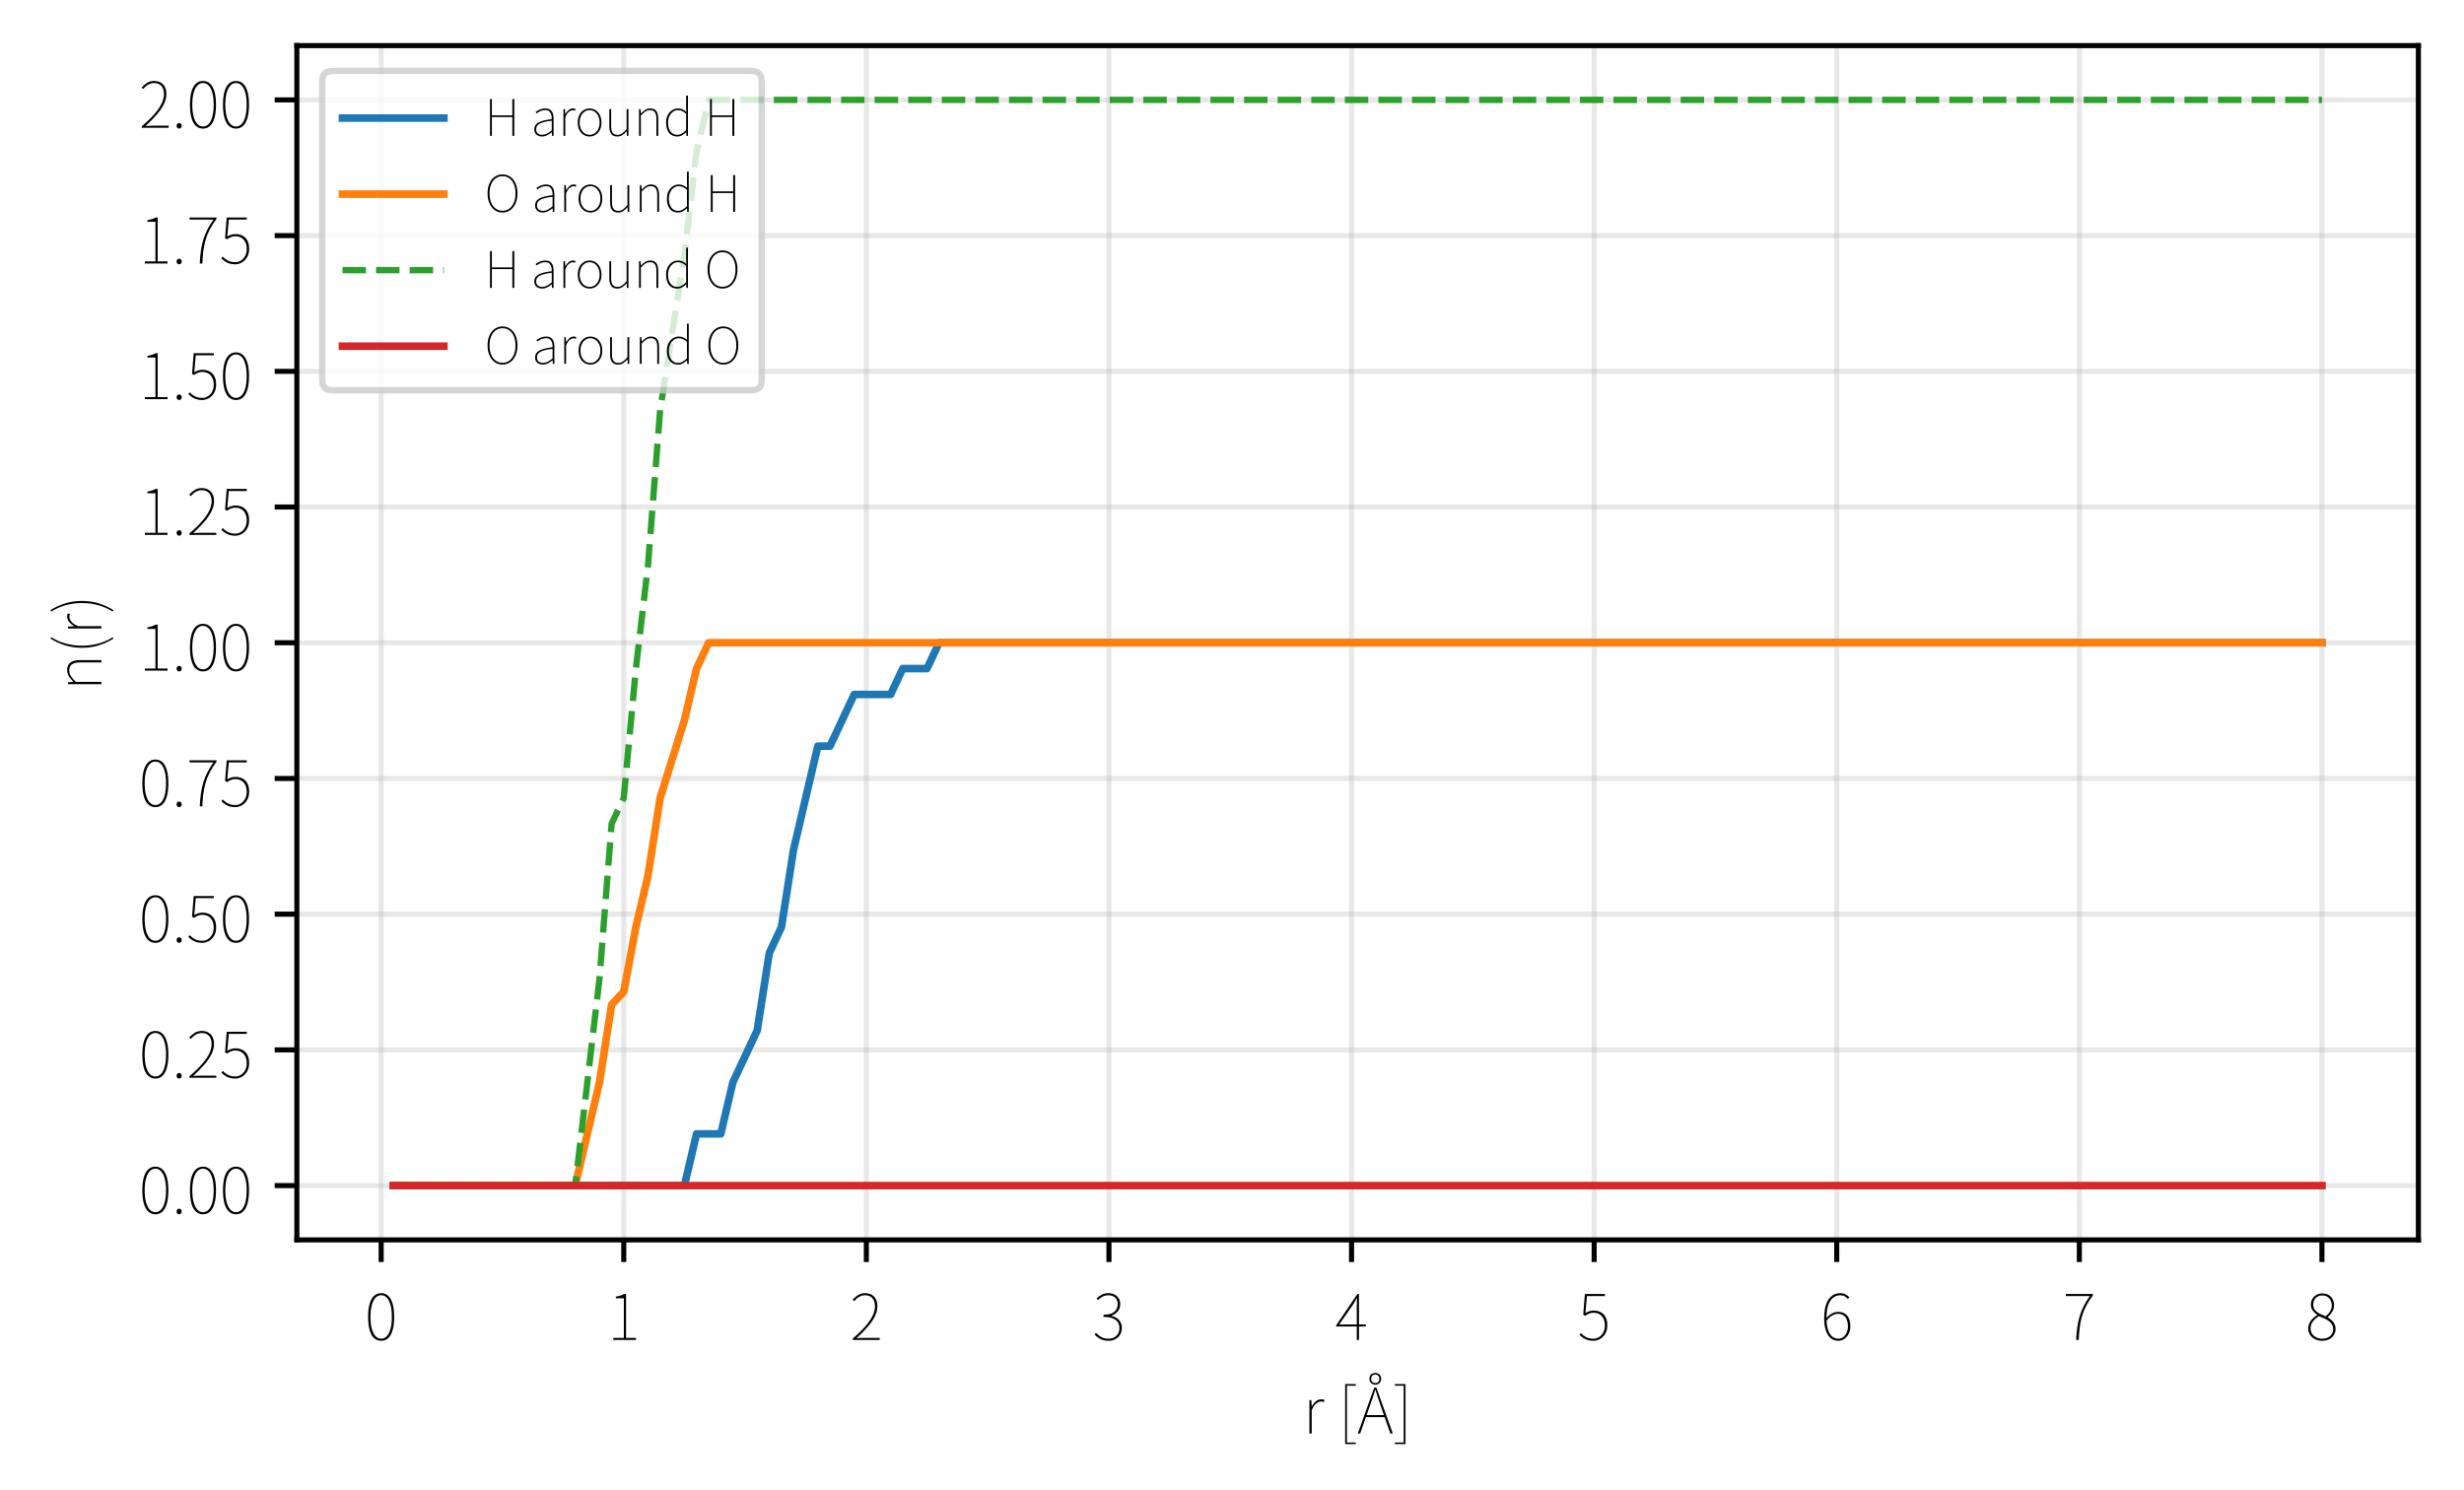
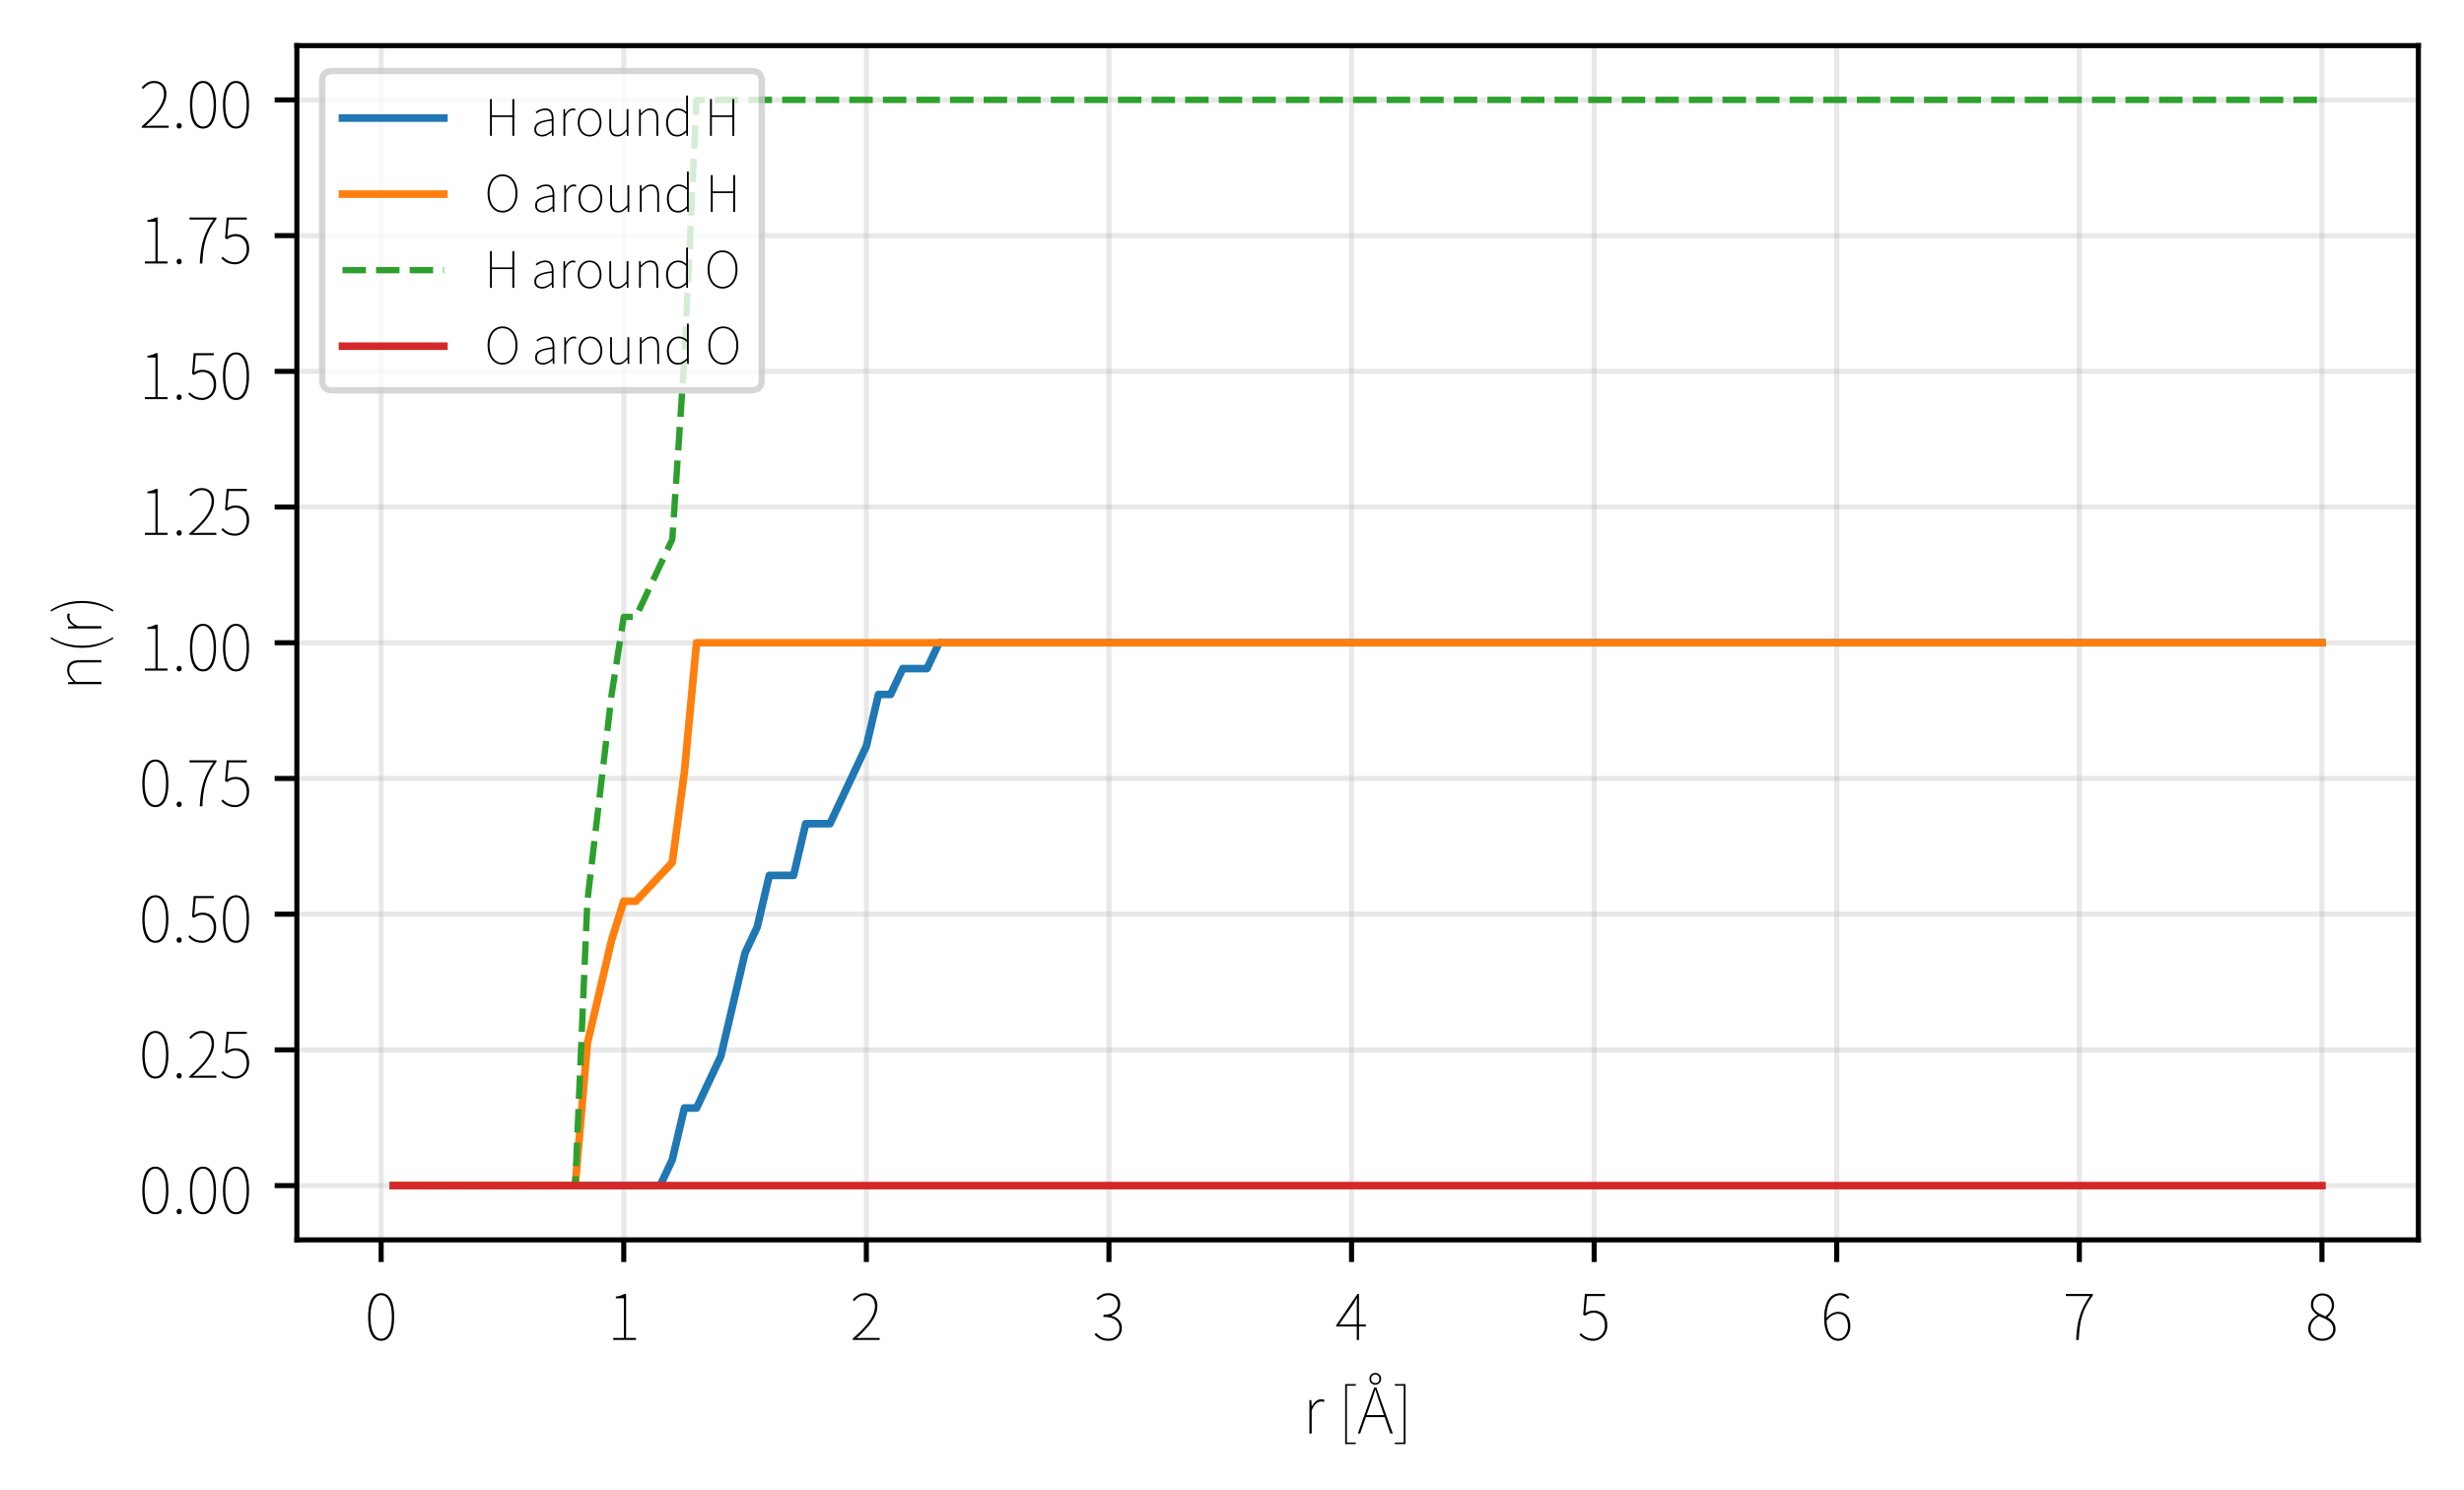
<svg xmlns="http://www.w3.org/2000/svg" xmlns:xlink="http://www.w3.org/1999/xlink" width="388.847pt" height="235.126pt" viewBox="0 0 388.847 235.126" version="1.1">
  <defs>
    <style type="text/css">*{stroke-linejoin: round; stroke-linecap: butt}</style>
  </defs>
  <g id="figure_1">
    <g id="patch_1">
      <path d="M 0 235.126  L 388.847 235.126  L 388.847 -0  L 0 -0  z " style="fill: #ffffff" />
    </g>
    <g id="axes_1">
      <g id="patch_2">
        <path d="M 46.847 195.696  L 381.647 195.696  L 381.647 7.2  L 46.847 7.2  z " style="fill: #ffffff" />
      </g>
      <g id="matplotlib.axis_1">
        <g id="xtick_1">
          <g id="line2d_1">
-             <path d="M 60.151 195.696  L 60.151 7.2  " clip-path="url(#p0f65575395)" style="fill: none; stroke: #b0b0b0; stroke-opacity: 0.3; stroke-width: 0.8; stroke-linecap: square" />
+             <path d="M 60.151 195.696  L 60.151 7.2  " clip-path="url(#p7d60de3637)" style="fill: none; stroke: #b0b0b0; stroke-opacity: 0.3; stroke-width: 0.8; stroke-linecap: square" />
          </g>
          <g id="line2d_2">
            <defs>
-               <path id="mb5d6d69d07" d="M 0 0  L 0 3.5  " style="stroke: #000000; stroke-width: 0.8" />
-             </defs>
-             <g>
-               <use xlink:href="#mb5d6d69d07" x="60.151" y="195.696" style="stroke: #000000; stroke-width: 0.8" />
+               <path id="m539292728e" d="M 0 0  L 0 3.5  " style="stroke: #000000; stroke-width: 0.8" />
+             </defs>
+             <g>
+               <use xlink:href="#m539292728e" x="60.151" y="195.696" style="stroke: #000000; stroke-width: 0.8" />
            </g>
          </g>
          <g id="text_1">
            <g transform="translate(57.54613 211.496) scale(0.1 -0.1)">
              <defs>
                <path id="NotoSansCJKjp-Thin-11" d="M 1670 -83  Q 1261 -83 963 179  Q 666 442 509 979  Q 352 1517 352 2336  Q 352 3149 509 3677  Q 666 4205 963 4467  Q 1261 4730 1670 4730  Q 2080 4730 2371 4467  Q 2662 4205 2822 3677  Q 2982 3149 2982 2336  Q 2982 1517 2822 979  Q 2662 442 2371 179  Q 2080 -83 1670 -83  z M 1670 128  Q 1997 128 2240 384  Q 2483 640 2614 1133  Q 2746 1626 2746 2336  Q 2746 3040 2614 3529  Q 2483 4019 2240 4272  Q 1997 4525 1670 4525  Q 1344 4525 1101 4272  Q 858 4019 723 3529  Q 589 3040 589 2336  Q 589 1626 723 1133  Q 858 640 1101 384  Q 1344 128 1670 128  z " transform="scale(0.015625)" />
              </defs>
              <use xlink:href="#NotoSansCJKjp-Thin-11" />
            </g>
          </g>
        </g>
        <g id="xtick_2">
          <g id="line2d_3">
-             <path d="M 98.436 195.696  L 98.436 7.2  " clip-path="url(#p0f65575395)" style="fill: none; stroke: #b0b0b0; stroke-opacity: 0.3; stroke-width: 0.8; stroke-linecap: square" />
+             <path d="M 98.436 195.696  L 98.436 7.2  " clip-path="url(#p7d60de3637)" style="fill: none; stroke: #b0b0b0; stroke-opacity: 0.3; stroke-width: 0.8; stroke-linecap: square" />
          </g>
          <g id="line2d_4">
            <g>
-               <use xlink:href="#mb5d6d69d07" x="98.436" y="195.696" style="stroke: #000000; stroke-width: 0.8" />
+               <use xlink:href="#m539292728e" x="98.436" y="195.696" style="stroke: #000000; stroke-width: 0.8" />
            </g>
          </g>
          <g id="text_2">
            <g transform="translate(95.83087 211.496) scale(0.1 -0.1)">
              <defs>
                <path id="NotoSansCJKjp-Thin-12" d="M 608 0  L 608 211  L 1677 211  L 1677 4211  L 864 4211  L 864 4378  Q 1133 4422 1344 4492  Q 1555 4563 1702 4646  L 1901 4646  L 1901 211  L 2899 211  L 2899 0  L 608 0  z " transform="scale(0.015625)" />
              </defs>
              <use xlink:href="#NotoSansCJKjp-Thin-12" />
            </g>
          </g>
        </g>
        <g id="xtick_3">
          <g id="line2d_5">
-             <path d="M 136.72 195.696  L 136.72 7.2  " clip-path="url(#p0f65575395)" style="fill: none; stroke: #b0b0b0; stroke-opacity: 0.3; stroke-width: 0.8; stroke-linecap: square" />
+             <path d="M 136.72 195.696  L 136.72 7.2  " clip-path="url(#p7d60de3637)" style="fill: none; stroke: #b0b0b0; stroke-opacity: 0.3; stroke-width: 0.8; stroke-linecap: square" />
          </g>
          <g id="line2d_6">
            <g>
-               <use xlink:href="#mb5d6d69d07" x="136.72" y="195.696" style="stroke: #000000; stroke-width: 0.8" />
+               <use xlink:href="#m539292728e" x="136.72" y="195.696" style="stroke: #000000; stroke-width: 0.8" />
            </g>
          </g>
          <g id="text_3">
            <g transform="translate(134.1156 211.496) scale(0.1 -0.1)">
              <defs>
                <path id="NotoSansCJKjp-Thin-13" d="M 294 0  L 294 147  Q 1120 858 1613 1434  Q 2106 2010 2323 2499  Q 2541 2989 2541 3424  Q 2541 3725 2435 3974  Q 2330 4224 2106 4371  Q 1882 4518 1523 4518  Q 1210 4518 931 4352  Q 653 4186 442 3923  L 282 4070  Q 525 4346 829 4538  Q 1133 4730 1542 4730  Q 1939 4730 2214 4566  Q 2490 4403 2637 4112  Q 2784 3821 2784 3424  Q 2784 2918 2537 2406  Q 2291 1894 1820 1347  Q 1350 800 678 179  Q 870 192 1062 201  Q 1254 211 1440 211  L 3014 211  L 3014 0  L 294 0  z " transform="scale(0.015625)" />
              </defs>
              <use xlink:href="#NotoSansCJKjp-Thin-13" />
            </g>
          </g>
        </g>
        <g id="xtick_4">
          <g id="line2d_7">
-             <path d="M 175.005 195.696  L 175.005 7.2  " clip-path="url(#p0f65575395)" style="fill: none; stroke: #b0b0b0; stroke-opacity: 0.3; stroke-width: 0.8; stroke-linecap: square" />
+             <path d="M 175.005 195.696  L 175.005 7.2  " clip-path="url(#p7d60de3637)" style="fill: none; stroke: #b0b0b0; stroke-opacity: 0.3; stroke-width: 0.8; stroke-linecap: square" />
          </g>
          <g id="line2d_8">
            <g>
-               <use xlink:href="#mb5d6d69d07" x="175.005" y="195.696" style="stroke: #000000; stroke-width: 0.8" />
+               <use xlink:href="#m539292728e" x="175.005" y="195.696" style="stroke: #000000; stroke-width: 0.8" />
            </g>
          </g>
          <g id="text_4">
            <g transform="translate(172.4003 211.496) scale(0.1 -0.1)">
              <defs>
                <path id="NotoSansCJKjp-Thin-14" d="M 1619 -83  Q 1261 -83 998 13  Q 736 109 544 256  Q 352 403 211 550  L 358 717  Q 563 499 857 313  Q 1152 128 1632 128  Q 1952 128 2198 262  Q 2445 397 2585 640  Q 2726 883 2726 1210  Q 2726 1542 2560 1795  Q 2394 2048 2038 2189  Q 1683 2330 1114 2330  L 1114 2554  Q 1651 2554 1964 2698  Q 2278 2842 2416 3088  Q 2554 3334 2554 3629  Q 2554 4026 2298 4272  Q 2042 4518 1606 4518  Q 1293 4518 1017 4374  Q 742 4230 557 4026  L 410 4192  Q 634 4410 925 4570  Q 1216 4730 1606 4730  Q 1939 4730 2211 4598  Q 2483 4467 2643 4224  Q 2803 3981 2803 3642  Q 2803 3168 2550 2877  Q 2298 2586 1926 2464  L 1926 2438  Q 2208 2381 2445 2221  Q 2682 2061 2826 1808  Q 2970 1555 2970 1222  Q 2970 826 2790 531  Q 2611 237 2307 77  Q 2003 -83 1619 -83  z " transform="scale(0.015625)" />
              </defs>
              <use xlink:href="#NotoSansCJKjp-Thin-14" />
            </g>
          </g>
        </g>
        <g id="xtick_5">
          <g id="line2d_9">
-             <path d="M 213.29 195.696  L 213.29 7.2  " clip-path="url(#p0f65575395)" style="fill: none; stroke: #b0b0b0; stroke-opacity: 0.3; stroke-width: 0.8; stroke-linecap: square" />
+             <path d="M 213.29 195.696  L 213.29 7.2  " clip-path="url(#p7d60de3637)" style="fill: none; stroke: #b0b0b0; stroke-opacity: 0.3; stroke-width: 0.8; stroke-linecap: square" />
          </g>
          <g id="line2d_10">
            <g>
-               <use xlink:href="#mb5d6d69d07" x="213.29" y="195.696" style="stroke: #000000; stroke-width: 0.8" />
+               <use xlink:href="#m539292728e" x="213.29" y="195.696" style="stroke: #000000; stroke-width: 0.8" />
            </g>
          </g>
          <g id="text_5">
            <g transform="translate(210.6851 211.496) scale(0.1 -0.1)">
              <defs>
                <path id="NotoSansCJKjp-Thin-15" d="M 2195 0  L 2195 3482  Q 2195 3629 2204 3843  Q 2214 4058 2227 4205  L 2195 4205  Q 2112 4058 2019 3901  Q 1926 3744 1830 3590  L 422 1568  L 3110 1568  L 3110 1363  L 115 1363  L 115 1485  L 2259 4646  L 2419 4646  L 2419 0  L 2195 0  z " transform="scale(0.015625)" />
              </defs>
              <use xlink:href="#NotoSansCJKjp-Thin-15" />
            </g>
          </g>
        </g>
        <g id="xtick_6">
          <g id="line2d_11">
-             <path d="M 251.574 195.696  L 251.574 7.2  " clip-path="url(#p0f65575395)" style="fill: none; stroke: #b0b0b0; stroke-opacity: 0.3; stroke-width: 0.8; stroke-linecap: square" />
+             <path d="M 251.574 195.696  L 251.574 7.2  " clip-path="url(#p7d60de3637)" style="fill: none; stroke: #b0b0b0; stroke-opacity: 0.3; stroke-width: 0.8; stroke-linecap: square" />
          </g>
          <g id="line2d_12">
            <g>
-               <use xlink:href="#mb5d6d69d07" x="251.574" y="195.696" style="stroke: #000000; stroke-width: 0.8" />
+               <use xlink:href="#m539292728e" x="251.574" y="195.696" style="stroke: #000000; stroke-width: 0.8" />
            </g>
          </g>
          <g id="text_6">
            <g transform="translate(248.9698 211.496) scale(0.1 -0.1)">
              <defs>
                <path id="NotoSansCJKjp-Thin-16" d="M 1581 -83  Q 1222 -83 963 9  Q 704 102 515 240  Q 326 378 186 518  L 333 691  Q 467 550 636 422  Q 806 294 1040 211  Q 1274 128 1594 128  Q 1901 128 2166 294  Q 2432 461 2592 765  Q 2752 1069 2752 1466  Q 2752 2061 2441 2406  Q 2131 2752 1606 2752  Q 1350 2752 1152 2665  Q 954 2579 755 2445  L 563 2560  L 730 4646  L 2758 4646  L 2758 4435  L 941 4435  L 787 2726  Q 966 2835 1168 2902  Q 1370 2970 1626 2970  Q 2010 2970 2320 2813  Q 2630 2656 2812 2326  Q 2995 1997 2995 1478  Q 2995 979 2787 630  Q 2579 282 2256 99  Q 1933 -83 1581 -83  z " transform="scale(0.015625)" />
              </defs>
              <use xlink:href="#NotoSansCJKjp-Thin-16" />
            </g>
          </g>
        </g>
        <g id="xtick_7">
          <g id="line2d_13">
-             <path d="M 289.859 195.696  L 289.859 7.2  " clip-path="url(#p0f65575395)" style="fill: none; stroke: #b0b0b0; stroke-opacity: 0.3; stroke-width: 0.8; stroke-linecap: square" />
+             <path d="M 289.859 195.696  L 289.859 7.2  " clip-path="url(#p7d60de3637)" style="fill: none; stroke: #b0b0b0; stroke-opacity: 0.3; stroke-width: 0.8; stroke-linecap: square" />
          </g>
          <g id="line2d_14">
            <g>
-               <use xlink:href="#mb5d6d69d07" x="289.859" y="195.696" style="stroke: #000000; stroke-width: 0.8" />
+               <use xlink:href="#m539292728e" x="289.859" y="195.696" style="stroke: #000000; stroke-width: 0.8" />
            </g>
          </g>
          <g id="text_7">
            <g transform="translate(287.2545 211.496) scale(0.1 -0.1)">
              <defs>
                <path id="NotoSansCJKjp-Thin-17" d="M 1837 -83  Q 1498 -83 1232 67  Q 966 218 780 509  Q 595 800 496 1216  Q 397 1632 397 2170  Q 397 2886 528 3379  Q 659 3872 889 4169  Q 1120 4467 1414 4598  Q 1709 4730 2029 4730  Q 2330 4730 2550 4614  Q 2771 4499 2944 4307  L 2790 4147  Q 2643 4333 2444 4425  Q 2246 4518 2022 4518  Q 1651 4518 1334 4297  Q 1018 4077 826 3561  Q 634 3046 634 2170  Q 634 1581 762 1120  Q 890 659 1158 393  Q 1427 128 1850 128  Q 2125 128 2336 297  Q 2547 467 2672 752  Q 2797 1037 2797 1382  Q 2797 1741 2694 2025  Q 2592 2310 2368 2476  Q 2144 2643 1779 2643  Q 1523 2643 1209 2470  Q 896 2298 602 1888  L 602 2176  Q 768 2381 957 2531  Q 1146 2682 1360 2762  Q 1574 2842 1792 2842  Q 2189 2842 2467 2675  Q 2746 2509 2893 2185  Q 3040 1862 3040 1382  Q 3040 960 2873 630  Q 2707 301 2435 109  Q 2163 -83 1837 -83  z " transform="scale(0.015625)" />
              </defs>
              <use xlink:href="#NotoSansCJKjp-Thin-17" />
            </g>
          </g>
        </g>
        <g id="xtick_8">
          <g id="line2d_15">
-             <path d="M 328.144 195.696  L 328.144 7.2  " clip-path="url(#p0f65575395)" style="fill: none; stroke: #b0b0b0; stroke-opacity: 0.3; stroke-width: 0.8; stroke-linecap: square" />
+             <path d="M 328.144 195.696  L 328.144 7.2  " clip-path="url(#p7d60de3637)" style="fill: none; stroke: #b0b0b0; stroke-opacity: 0.3; stroke-width: 0.8; stroke-linecap: square" />
          </g>
          <g id="line2d_16">
            <g>
-               <use xlink:href="#mb5d6d69d07" x="328.144" y="195.696" style="stroke: #000000; stroke-width: 0.8" />
+               <use xlink:href="#m539292728e" x="328.144" y="195.696" style="stroke: #000000; stroke-width: 0.8" />
            </g>
          </g>
          <g id="text_8">
            <g transform="translate(325.5393 211.496) scale(0.1 -0.1)">
              <defs>
                <path id="NotoSansCJKjp-Thin-18" d="M 1344 0  Q 1376 717 1462 1318  Q 1549 1920 1712 2445  Q 1875 2970 2124 3459  Q 2374 3949 2726 4435  L 307 4435  L 307 4646  L 3034 4646  L 3034 4512  Q 2624 3955 2355 3436  Q 2086 2918 1932 2384  Q 1779 1850 1705 1267  Q 1632 685 1606 0  L 1344 0  z " transform="scale(0.015625)" />
              </defs>
              <use xlink:href="#NotoSansCJKjp-Thin-18" />
            </g>
          </g>
        </g>
        <g id="xtick_9">
          <g id="line2d_17">
-             <path d="M 366.429 195.696  L 366.429 7.2  " clip-path="url(#p0f65575395)" style="fill: none; stroke: #b0b0b0; stroke-opacity: 0.3; stroke-width: 0.8; stroke-linecap: square" />
+             <path d="M 366.429 195.696  L 366.429 7.2  " clip-path="url(#p7d60de3637)" style="fill: none; stroke: #b0b0b0; stroke-opacity: 0.3; stroke-width: 0.8; stroke-linecap: square" />
          </g>
          <g id="line2d_18">
            <g>
-               <use xlink:href="#mb5d6d69d07" x="366.429" y="195.696" style="stroke: #000000; stroke-width: 0.8" />
+               <use xlink:href="#m539292728e" x="366.429" y="195.696" style="stroke: #000000; stroke-width: 0.8" />
            </g>
          </g>
          <g id="text_9">
            <g transform="translate(363.824 211.496) scale(0.1 -0.1)">
              <defs>
                <path id="NotoSansCJKjp-Thin-19" d="M 1696 -83  Q 1286 -83 966 80  Q 646 243 464 521  Q 282 800 282 1152  Q 282 1478 422 1744  Q 563 2010 774 2202  Q 986 2394 1197 2509  L 1197 2534  Q 954 2694 752 2953  Q 550 3213 550 3578  Q 550 3910 704 4163  Q 858 4416 1117 4560  Q 1376 4704 1696 4704  Q 2080 4704 2345 4544  Q 2611 4384 2752 4112  Q 2893 3840 2893 3494  Q 2893 3238 2784 3008  Q 2675 2778 2528 2602  Q 2381 2426 2253 2317  L 2253 2285  Q 2445 2170 2627 2010  Q 2810 1850 2925 1626  Q 3040 1402 3040 1082  Q 3040 762 2870 496  Q 2701 230 2400 73  Q 2099 -83 1696 -83  z M 2035 2387  Q 2336 2630 2499 2905  Q 2662 3181 2662 3494  Q 2662 3763 2550 3990  Q 2438 4218 2220 4358  Q 2003 4499 1696 4499  Q 1293 4499 1040 4236  Q 787 3974 787 3578  Q 787 3238 972 3017  Q 1158 2797 1446 2653  Q 1734 2509 2035 2387  z M 1696 128  Q 2035 128 2281 256  Q 2528 384 2662 601  Q 2797 819 2797 1082  Q 2797 1370 2675 1574  Q 2554 1779 2352 1923  Q 2150 2067 1894 2182  Q 1638 2298 1370 2400  Q 998 2189 758 1875  Q 518 1562 518 1152  Q 518 870 668 636  Q 819 403 1088 265  Q 1357 128 1696 128  z " transform="scale(0.015625)" />
              </defs>
              <use xlink:href="#NotoSansCJKjp-Thin-19" />
            </g>
          </g>
        </g>
        <g id="text_10">
          <g transform="translate(205.5906 226.2554) scale(0.1 -0.1)">
            <defs>
              <path id="NotoSansCJKjp-Thin-53" d="M 672 0  L 672 3373  L 864 3373  L 902 2739  L 915 2739  Q 1082 3046 1325 3251  Q 1568 3456 1869 3456  Q 1958 3456 2035 3443  Q 2112 3430 2195 3386  L 2138 3174  Q 2054 3206 1996 3219  Q 1939 3232 1837 3232  Q 1613 3232 1357 3030  Q 1101 2829 902 2330  L 902 0  L 672 0  z " transform="scale(0.015625)" />
              <path id="NotoSansCJKjp-Thin-1" transform="scale(0.015625)" />
              <path id="NotoSansCJKjp-Thin-3c" d="M 704 -1069  L 704 4992  L 1779 4992  L 1779 4826  L 883 4826  L 883 -909  L 1779 -909  L 1779 -1069  L 704 -1069  z " transform="scale(0.015625)" />
              <path id="NotoSansCJKjp-Thin-83" d="M 70 0  L 1728 4646  L 1939 4646  L 3603 0  L 3347 0  L 2381 2784  Q 2234 3206 2106 3587  Q 1978 3968 1850 4403  L 1824 4403  Q 1696 3968 1565 3587  Q 1434 3206 1286 2784  L 307 0  L 70 0  z M 787 1651  L 787 1856  L 2861 1856  L 2861 1651  L 787 1651  z M 1837 4928  Q 1581 4928 1411 5094  Q 1242 5261 1242 5523  Q 1242 5798 1411 5958  Q 1581 6118 1837 6118  Q 2080 6118 2253 5958  Q 2426 5798 2426 5523  Q 2426 5261 2253 5094  Q 2080 4928 1837 4928  z M 1837 5088  Q 2003 5088 2121 5197  Q 2240 5306 2240 5523  Q 2240 5728 2121 5843  Q 2003 5958 1837 5958  Q 1664 5958 1539 5843  Q 1414 5728 1414 5523  Q 1414 5306 1539 5197  Q 1664 5088 1837 5088  z " transform="scale(0.015625)" />
              <path id="NotoSansCJKjp-Thin-3e" d="M 134 -1069  L 134 -909  L 1030 -909  L 1030 4826  L 134 4826  L 134 4992  L 1210 4992  L 1210 -1069  L 134 -1069  z " transform="scale(0.015625)" />
            </defs>
            <use xlink:href="#NotoSansCJKjp-Thin-53" />
            <use xlink:href="#NotoSansCJKjp-Thin-1" transform="translate(33.90625 0)" />
            <use xlink:href="#NotoSansCJKjp-Thin-3c" transform="translate(55.90625 0)" />
            <use xlink:href="#NotoSansCJKjp-Thin-83" transform="translate(85.8125 0)" />
            <use xlink:href="#NotoSansCJKjp-Thin-3e" transform="translate(143.2188 0)" />
          </g>
        </g>
      </g>
      <g id="matplotlib.axis_2">
        <g id="ytick_1">
          <g id="line2d_19">
-             <path d="M 46.847 187.128  L 381.647 187.128  " clip-path="url(#p0f65575395)" style="fill: none; stroke: #b0b0b0; stroke-opacity: 0.3; stroke-width: 0.8; stroke-linecap: square" />
+             <path d="M 46.847 187.128  L 381.647 187.128  " clip-path="url(#p7d60de3637)" style="fill: none; stroke: #b0b0b0; stroke-opacity: 0.3; stroke-width: 0.8; stroke-linecap: square" />
          </g>
          <g id="line2d_20">
            <defs>
-               <path id="m0e92f012bf" d="M 0 0  L -3.5 0  " style="stroke: #000000; stroke-width: 0.8" />
-             </defs>
-             <g>
-               <use xlink:href="#m0e92f012bf" x="46.847" y="187.128" style="stroke: #000000; stroke-width: 0.8" />
+               <path id="m2abd64a94b" d="M 0 0  L -3.5 0  " style="stroke: #000000; stroke-width: 0.8" />
+             </defs>
+             <g>
+               <use xlink:href="#m2abd64a94b" x="46.847" y="187.128" style="stroke: #000000; stroke-width: 0.8" />
            </g>
          </g>
          <g id="text_11">
            <g transform="translate(21.90938 191.528) scale(0.1 -0.1)">
              <defs>
                <path id="NotoSansCJKjp-Thin-f" d="M 736 -83  Q 640 -83 560 -9  Q 480 64 480 192  Q 480 333 560 406  Q 640 480 736 480  Q 838 480 918 406  Q 998 333 998 192  Q 998 64 918 -9  Q 838 -83 736 -83  z " transform="scale(0.015625)" />
              </defs>
              <use xlink:href="#NotoSansCJKjp-Thin-11" />
              <use xlink:href="#NotoSansCJKjp-Thin-f" transform="translate(52.09375 0)" />
              <use xlink:href="#NotoSansCJKjp-Thin-11" transform="translate(75.1875 0)" />
              <use xlink:href="#NotoSansCJKjp-Thin-11" transform="translate(127.2812 0)" />
            </g>
          </g>
        </g>
        <g id="ytick_2">
          <g id="line2d_21">
-             <path d="M 46.847 165.708  L 381.647 165.708  " clip-path="url(#p0f65575395)" style="fill: none; stroke: #b0b0b0; stroke-opacity: 0.3; stroke-width: 0.8; stroke-linecap: square" />
+             <path d="M 46.847 165.708  L 381.647 165.708  " clip-path="url(#p7d60de3637)" style="fill: none; stroke: #b0b0b0; stroke-opacity: 0.3; stroke-width: 0.8; stroke-linecap: square" />
          </g>
          <g id="line2d_22">
            <g>
-               <use xlink:href="#m0e92f012bf" x="46.847" y="165.708" style="stroke: #000000; stroke-width: 0.8" />
+               <use xlink:href="#m2abd64a94b" x="46.847" y="165.708" style="stroke: #000000; stroke-width: 0.8" />
            </g>
          </g>
          <g id="text_12">
            <g transform="translate(21.90938 170.108) scale(0.1 -0.1)">
              <use xlink:href="#NotoSansCJKjp-Thin-11" />
              <use xlink:href="#NotoSansCJKjp-Thin-f" transform="translate(52.09375 0)" />
              <use xlink:href="#NotoSansCJKjp-Thin-13" transform="translate(75.1875 0)" />
              <use xlink:href="#NotoSansCJKjp-Thin-16" transform="translate(127.2812 0)" />
            </g>
          </g>
        </g>
        <g id="ytick_3">
          <g id="line2d_23">
-             <path d="M 46.847 144.288  L 381.647 144.288  " clip-path="url(#p0f65575395)" style="fill: none; stroke: #b0b0b0; stroke-opacity: 0.3; stroke-width: 0.8; stroke-linecap: square" />
+             <path d="M 46.847 144.288  L 381.647 144.288  " clip-path="url(#p7d60de3637)" style="fill: none; stroke: #b0b0b0; stroke-opacity: 0.3; stroke-width: 0.8; stroke-linecap: square" />
          </g>
          <g id="line2d_24">
            <g>
-               <use xlink:href="#m0e92f012bf" x="46.847" y="144.288" style="stroke: #000000; stroke-width: 0.8" />
+               <use xlink:href="#m2abd64a94b" x="46.847" y="144.288" style="stroke: #000000; stroke-width: 0.8" />
            </g>
          </g>
          <g id="text_13">
            <g transform="translate(21.90938 148.688) scale(0.1 -0.1)">
              <use xlink:href="#NotoSansCJKjp-Thin-11" />
              <use xlink:href="#NotoSansCJKjp-Thin-f" transform="translate(52.09375 0)" />
              <use xlink:href="#NotoSansCJKjp-Thin-16" transform="translate(75.1875 0)" />
              <use xlink:href="#NotoSansCJKjp-Thin-11" transform="translate(127.2812 0)" />
            </g>
          </g>
        </g>
        <g id="ytick_4">
          <g id="line2d_25">
-             <path d="M 46.847 122.868  L 381.647 122.868  " clip-path="url(#p0f65575395)" style="fill: none; stroke: #b0b0b0; stroke-opacity: 0.3; stroke-width: 0.8; stroke-linecap: square" />
+             <path d="M 46.847 122.868  L 381.647 122.868  " clip-path="url(#p7d60de3637)" style="fill: none; stroke: #b0b0b0; stroke-opacity: 0.3; stroke-width: 0.8; stroke-linecap: square" />
          </g>
          <g id="line2d_26">
            <g>
-               <use xlink:href="#m0e92f012bf" x="46.847" y="122.868" style="stroke: #000000; stroke-width: 0.8" />
+               <use xlink:href="#m2abd64a94b" x="46.847" y="122.868" style="stroke: #000000; stroke-width: 0.8" />
            </g>
          </g>
          <g id="text_14">
            <g transform="translate(21.90938 127.268) scale(0.1 -0.1)">
              <use xlink:href="#NotoSansCJKjp-Thin-11" />
              <use xlink:href="#NotoSansCJKjp-Thin-f" transform="translate(52.09375 0)" />
              <use xlink:href="#NotoSansCJKjp-Thin-18" transform="translate(75.1875 0)" />
              <use xlink:href="#NotoSansCJKjp-Thin-16" transform="translate(127.2812 0)" />
            </g>
          </g>
        </g>
        <g id="ytick_5">
          <g id="line2d_27">
-             <path d="M 46.847 101.448  L 381.647 101.448  " clip-path="url(#p0f65575395)" style="fill: none; stroke: #b0b0b0; stroke-opacity: 0.3; stroke-width: 0.8; stroke-linecap: square" />
+             <path d="M 46.847 101.448  L 381.647 101.448  " clip-path="url(#p7d60de3637)" style="fill: none; stroke: #b0b0b0; stroke-opacity: 0.3; stroke-width: 0.8; stroke-linecap: square" />
          </g>
          <g id="line2d_28">
            <g>
-               <use xlink:href="#m0e92f012bf" x="46.847" y="101.448" style="stroke: #000000; stroke-width: 0.8" />
+               <use xlink:href="#m2abd64a94b" x="46.847" y="101.448" style="stroke: #000000; stroke-width: 0.8" />
            </g>
          </g>
          <g id="text_15">
            <g transform="translate(21.90938 105.848) scale(0.1 -0.1)">
              <use xlink:href="#NotoSansCJKjp-Thin-12" />
              <use xlink:href="#NotoSansCJKjp-Thin-f" transform="translate(52.09375 0)" />
              <use xlink:href="#NotoSansCJKjp-Thin-11" transform="translate(75.1875 0)" />
              <use xlink:href="#NotoSansCJKjp-Thin-11" transform="translate(127.2812 0)" />
            </g>
          </g>
        </g>
        <g id="ytick_6">
          <g id="line2d_29">
-             <path d="M 46.847 80.028  L 381.647 80.028  " clip-path="url(#p0f65575395)" style="fill: none; stroke: #b0b0b0; stroke-opacity: 0.3; stroke-width: 0.8; stroke-linecap: square" />
+             <path d="M 46.847 80.028  L 381.647 80.028  " clip-path="url(#p7d60de3637)" style="fill: none; stroke: #b0b0b0; stroke-opacity: 0.3; stroke-width: 0.8; stroke-linecap: square" />
          </g>
          <g id="line2d_30">
            <g>
-               <use xlink:href="#m0e92f012bf" x="46.847" y="80.028" style="stroke: #000000; stroke-width: 0.8" />
+               <use xlink:href="#m2abd64a94b" x="46.847" y="80.028" style="stroke: #000000; stroke-width: 0.8" />
            </g>
          </g>
          <g id="text_16">
            <g transform="translate(21.90938 84.428) scale(0.1 -0.1)">
              <use xlink:href="#NotoSansCJKjp-Thin-12" />
              <use xlink:href="#NotoSansCJKjp-Thin-f" transform="translate(52.09375 0)" />
              <use xlink:href="#NotoSansCJKjp-Thin-13" transform="translate(75.1875 0)" />
              <use xlink:href="#NotoSansCJKjp-Thin-16" transform="translate(127.2812 0)" />
            </g>
          </g>
        </g>
        <g id="ytick_7">
          <g id="line2d_31">
-             <path d="M 46.847 58.608  L 381.647 58.608  " clip-path="url(#p0f65575395)" style="fill: none; stroke: #b0b0b0; stroke-opacity: 0.3; stroke-width: 0.8; stroke-linecap: square" />
+             <path d="M 46.847 58.608  L 381.647 58.608  " clip-path="url(#p7d60de3637)" style="fill: none; stroke: #b0b0b0; stroke-opacity: 0.3; stroke-width: 0.8; stroke-linecap: square" />
          </g>
          <g id="line2d_32">
            <g>
-               <use xlink:href="#m0e92f012bf" x="46.847" y="58.608" style="stroke: #000000; stroke-width: 0.8" />
+               <use xlink:href="#m2abd64a94b" x="46.847" y="58.608" style="stroke: #000000; stroke-width: 0.8" />
            </g>
          </g>
          <g id="text_17">
            <g transform="translate(21.90938 63.008) scale(0.1 -0.1)">
              <use xlink:href="#NotoSansCJKjp-Thin-12" />
              <use xlink:href="#NotoSansCJKjp-Thin-f" transform="translate(52.09375 0)" />
              <use xlink:href="#NotoSansCJKjp-Thin-16" transform="translate(75.1875 0)" />
              <use xlink:href="#NotoSansCJKjp-Thin-11" transform="translate(127.2812 0)" />
            </g>
          </g>
        </g>
        <g id="ytick_8">
          <g id="line2d_33">
-             <path d="M 46.847 37.188  L 381.647 37.188  " clip-path="url(#p0f65575395)" style="fill: none; stroke: #b0b0b0; stroke-opacity: 0.3; stroke-width: 0.8; stroke-linecap: square" />
+             <path d="M 46.847 37.188  L 381.647 37.188  " clip-path="url(#p7d60de3637)" style="fill: none; stroke: #b0b0b0; stroke-opacity: 0.3; stroke-width: 0.8; stroke-linecap: square" />
          </g>
          <g id="line2d_34">
            <g>
-               <use xlink:href="#m0e92f012bf" x="46.847" y="37.188" style="stroke: #000000; stroke-width: 0.8" />
+               <use xlink:href="#m2abd64a94b" x="46.847" y="37.188" style="stroke: #000000; stroke-width: 0.8" />
            </g>
          </g>
          <g id="text_18">
            <g transform="translate(21.90938 41.588) scale(0.1 -0.1)">
              <use xlink:href="#NotoSansCJKjp-Thin-12" />
              <use xlink:href="#NotoSansCJKjp-Thin-f" transform="translate(52.09375 0)" />
              <use xlink:href="#NotoSansCJKjp-Thin-18" transform="translate(75.1875 0)" />
              <use xlink:href="#NotoSansCJKjp-Thin-16" transform="translate(127.2812 0)" />
            </g>
          </g>
        </g>
        <g id="ytick_9">
          <g id="line2d_35">
-             <path d="M 46.847 15.768  L 381.647 15.768  " clip-path="url(#p0f65575395)" style="fill: none; stroke: #b0b0b0; stroke-opacity: 0.3; stroke-width: 0.8; stroke-linecap: square" />
+             <path d="M 46.847 15.768  L 381.647 15.768  " clip-path="url(#p7d60de3637)" style="fill: none; stroke: #b0b0b0; stroke-opacity: 0.3; stroke-width: 0.8; stroke-linecap: square" />
          </g>
          <g id="line2d_36">
            <g>
-               <use xlink:href="#m0e92f012bf" x="46.847" y="15.768" style="stroke: #000000; stroke-width: 0.8" />
+               <use xlink:href="#m2abd64a94b" x="46.847" y="15.768" style="stroke: #000000; stroke-width: 0.8" />
            </g>
          </g>
          <g id="text_19">
            <g transform="translate(21.90938 20.168) scale(0.1 -0.1)">
              <use xlink:href="#NotoSansCJKjp-Thin-13" />
              <use xlink:href="#NotoSansCJKjp-Thin-f" transform="translate(52.09375 0)" />
              <use xlink:href="#NotoSansCJKjp-Thin-11" transform="translate(75.1875 0)" />
              <use xlink:href="#NotoSansCJKjp-Thin-11" transform="translate(127.2812 0)" />
            </g>
          </g>
        </g>
        <g id="text_20">
          <g transform="translate(16 109.0339) rotate(-90) scale(0.1 -0.1)">
            <defs>
              <path id="NotoSansCJKjp-Thin-4f" d="M 672 0  L 672 3373  L 864 3373  L 902 2835  L 915 2835  Q 1178 3098 1453 3277  Q 1728 3456 2080 3456  Q 2598 3456 2848 3139  Q 3098 2822 3098 2170  L 3098 0  L 2867 0  L 2867 2138  Q 2867 2694 2678 2969  Q 2490 3245 2054 3245  Q 1741 3245 1481 3078  Q 1222 2912 902 2579  L 902 0  L 672 0  z " transform="scale(0.015625)" />
              <path id="NotoSansCJKjp-Thin-9" d="M 1562 -1222  Q 1133 -525 883 252  Q 634 1030 634 1958  Q 634 2886 883 3667  Q 1133 4448 1562 5146  L 1696 5056  Q 1274 4390 1059 3596  Q 845 2803 845 1958  Q 845 1114 1059 320  Q 1274 -474 1696 -1139  L 1562 -1222  z " transform="scale(0.015625)" />
              <path id="NotoSansCJKjp-Thin-a" d="M 352 -1222  L 211 -1139  Q 634 -474 851 320  Q 1069 1114 1069 1958  Q 1069 2803 851 3596  Q 634 4390 211 5056  L 352 5146  Q 787 4448 1033 3667  Q 1280 2886 1280 1958  Q 1280 1030 1033 252  Q 787 -525 352 -1222  z " transform="scale(0.015625)" />
            </defs>
            <use xlink:href="#NotoSansCJKjp-Thin-4f" />
            <use xlink:href="#NotoSansCJKjp-Thin-9" transform="translate(58 0)" />
            <use xlink:href="#NotoSansCJKjp-Thin-53" transform="translate(87.90625 0)" />
            <use xlink:href="#NotoSansCJKjp-Thin-a" transform="translate(121.8125 0)" />
          </g>
        </g>
      </g>
      <g id="line2d_37">
-         <path d="M 62.065 187.128  L 108.007 187.128  L 109.921 178.968  L 113.749 178.968  L 115.664 170.808  L 119.492 162.648  L 121.406 150.408  L 123.321 146.328  L 125.235 134.088  L 129.063 117.768  L 130.978 117.768  L 134.806 109.608  L 140.549 109.608  L 142.463 105.528  L 146.291 105.528  L 148.206 101.448  L 366.429 101.448  L 366.429 101.448  " clip-path="url(#p0f65575395)" style="fill: none; stroke: #1f77b4; stroke-width: 1.2; stroke-linecap: square" />
+         <path d="M 62.065 187.128  L 104.178 187.128  L 106.093 183.048  L 108.007 174.888  L 109.921 174.888  L 113.749 166.728  L 117.578 150.408  L 119.492 146.328  L 121.406 138.168  L 125.235 138.168  L 127.149 130.008  L 130.978 130.008  L 136.72 117.768  L 138.635 109.608  L 140.549 109.608  L 142.463 105.528  L 146.291 105.528  L 148.206 101.448  L 366.429 101.448  L 366.429 101.448  " clip-path="url(#p7d60de3637)" style="fill: none; stroke: #1f77b4; stroke-width: 1.2; stroke-linecap: square" />
      </g>
      <g id="line2d_38">
-         <path d="M 62.065 187.128  L 90.779 187.128  L 94.607 170.808  L 96.521 158.568  L 98.436 156.528  L 100.35 146.328  L 102.264 138.168  L 104.178 125.928  L 108.007 113.688  L 109.921 105.528  L 111.835 101.448  L 366.429 101.448  L 366.429 101.448  " clip-path="url(#p0f65575395)" style="fill: none; stroke: #ff7f0e; stroke-width: 1.2; stroke-linecap: square" />
+         <path d="M 62.065 187.128  L 90.779 187.128  L 92.693 164.688  L 96.521 148.368  L 98.436 142.248  L 100.35 142.248  L 106.093 136.128  L 108.007 121.848  L 109.921 101.448  L 366.429 101.448  L 366.429 101.448  " clip-path="url(#p7d60de3637)" style="fill: none; stroke: #ff7f0e; stroke-width: 1.2; stroke-linecap: square" />
      </g>
      <g id="line2d_39">
-         <path d="M 62.065 187.128  L 90.779 187.128  L 94.607 154.488  L 96.521 130.008  L 98.436 125.928  L 100.35 105.528  L 102.264 89.208  L 104.178 64.728  L 108.007 40.248  L 109.921 23.928  L 111.835 15.768  L 366.429 15.768  L 366.429 15.768  " clip-path="url(#p0f65575395)" style="fill: none; stroke-dasharray: 3.7,1.6; stroke-dashoffset: 0; stroke: #2ca02c" />
+         <path d="M 62.065 187.128  L 90.779 187.128  L 92.693 142.248  L 96.521 109.608  L 98.436 97.368  L 100.35 97.368  L 106.093 85.128  L 108.007 56.568  L 109.921 15.768  L 366.429 15.768  L 366.429 15.768  " clip-path="url(#p7d60de3637)" style="fill: none; stroke-dasharray: 3.7,1.6; stroke-dashoffset: 0; stroke: #2ca02c" />
      </g>
      <g id="line2d_40">
-         <path d="M 62.065 187.128  L 366.429 187.128  L 366.429 187.128  " clip-path="url(#p0f65575395)" style="fill: none; stroke: #d62728; stroke-width: 1.2; stroke-linecap: square" />
+         <path d="M 62.065 187.128  L 366.429 187.128  L 366.429 187.128  " clip-path="url(#p7d60de3637)" style="fill: none; stroke: #d62728; stroke-width: 1.2; stroke-linecap: square" />
      </g>
      <g id="patch_3">
        <path d="M 46.847 195.696  L 46.847 7.2  " style="fill: none; stroke: #000000; stroke-width: 0.8; stroke-linejoin: miter; stroke-linecap: square" />
      </g>
      <g id="patch_4">
        <path d="M 381.647 195.696  L 381.647 7.2  " style="fill: none; stroke: #000000; stroke-width: 0.8; stroke-linejoin: miter; stroke-linecap: square" />
      </g>
      <g id="patch_5">
        <path d="M 46.847 195.696  L 381.647 195.696  " style="fill: none; stroke: #000000; stroke-width: 0.8; stroke-linejoin: miter; stroke-linecap: square" />
      </g>
      <g id="patch_6">
        <path d="M 46.847 7.2  L 381.647 7.2  " style="fill: none; stroke: #000000; stroke-width: 0.8; stroke-linejoin: miter; stroke-linecap: square" />
      </g>
      <g id="legend_1">
        <g id="patch_7">
          <path d="M 52.447 61.6  L 118.608 61.6  Q 120.208 61.6 120.208 60  L 120.208 12.8  Q 120.208 11.2 118.608 11.2  L 52.447 11.2  Q 50.847 11.2 50.847 12.8  L 50.847 60  Q 50.847 61.6 52.447 61.6  z " style="fill: #ffffff; opacity: 0.8; stroke: #cccccc; stroke-linejoin: miter" />
        </g>
        <g id="line2d_41">
          <path d="M 54.047 18.64  L 62.047 18.64  L 70.047 18.64  " style="fill: none; stroke: #1f77b4; stroke-width: 1.2; stroke-linecap: square" />
        </g>
        <g id="text_21">
          <g transform="translate(76.44688 21.44) scale(0.08 -0.08)">
            <defs>
              <path id="NotoSansCJKjp-Thin-29" d="M 704 0  L 704 4646  L 941 4646  L 941 2586  L 3526 2586  L 3526 4646  L 3770 4646  L 3770 0  L 3526 0  L 3526 2374  L 941 2374  L 941 0  L 704 0  z " transform="scale(0.015625)" />
              <path id="NotoSansCJKjp-Thin-42" d="M 1395 -83  Q 1133 -83 912 13  Q 691 109 556 310  Q 422 512 422 832  Q 422 1395 953 1686  Q 1485 1978 2624 2106  Q 2637 2381 2576 2640  Q 2515 2899 2336 3072  Q 2157 3245 1805 3245  Q 1446 3245 1158 3104  Q 870 2963 704 2835  L 589 3021  Q 698 3098 880 3200  Q 1062 3302 1302 3379  Q 1542 3456 1818 3456  Q 2214 3456 2441 3280  Q 2669 3104 2761 2816  Q 2854 2528 2854 2182  L 2854 0  L 2662 0  L 2630 448  L 2611 448  Q 2355 237 2044 77  Q 1734 -83 1395 -83  z M 1414 128  Q 1715 128 2003 272  Q 2291 416 2624 698  L 2624 1907  Q 1894 1830 1462 1686  Q 1030 1542 844 1334  Q 659 1126 659 838  Q 659 448 883 288  Q 1107 128 1414 128  z " transform="scale(0.015625)" />
              <path id="NotoSansCJKjp-Thin-50" d="M 1875 -83  Q 1472 -83 1129 125  Q 787 333 582 726  Q 378 1120 378 1677  Q 378 2246 582 2643  Q 787 3040 1129 3248  Q 1472 3456 1875 3456  Q 2176 3456 2448 3337  Q 2720 3219 2928 2992  Q 3136 2765 3254 2432  Q 3373 2099 3373 1677  Q 3373 1120 3165 726  Q 2957 333 2617 125  Q 2278 -83 1875 -83  z M 1875 128  Q 2234 128 2518 323  Q 2803 518 2969 867  Q 3136 1216 3136 1677  Q 3136 2144 2969 2496  Q 2803 2848 2518 3046  Q 2234 3245 1875 3245  Q 1517 3245 1232 3046  Q 947 2848 784 2496  Q 621 2144 621 1677  Q 621 1216 784 867  Q 947 518 1232 323  Q 1517 128 1875 128  z " transform="scale(0.015625)" />
              <path id="NotoSansCJKjp-Thin-56" d="M 1632 -83  Q 1114 -83 864 230  Q 614 544 614 1203  L 614 3373  L 845 3373  L 845 1229  Q 845 672 1033 400  Q 1222 128 1651 128  Q 1965 128 2224 304  Q 2483 480 2797 851  L 2797 3373  L 3027 3373  L 3027 0  L 2829 0  L 2803 576  L 2790 576  Q 2534 282 2259 99  Q 1984 -83 1632 -83  z " transform="scale(0.015625)" />
              <path id="NotoSansCJKjp-Thin-45" d="M 1773 -83  Q 1350 -83 1036 118  Q 723 320 550 713  Q 378 1107 378 1677  Q 378 2221 586 2621  Q 794 3021 1136 3238  Q 1478 3456 1888 3456  Q 2195 3456 2432 3347  Q 2669 3238 2925 3034  L 2906 3667  L 2906 5082  L 3136 5082  L 3136 0  L 2944 0  L 2912 448  L 2899 448  Q 2688 237 2406 77  Q 2125 -83 1773 -83  z M 1792 128  Q 2086 128 2358 281  Q 2630 435 2906 710  L 2906 2784  Q 2630 3034 2384 3139  Q 2138 3245 1875 3245  Q 1523 3245 1238 3033  Q 954 2822 787 2467  Q 621 2112 621 1677  Q 621 1216 758 867  Q 896 518 1158 323  Q 1421 128 1792 128  z " transform="scale(0.015625)" />
            </defs>
            <use xlink:href="#NotoSansCJKjp-Thin-29" />
            <use xlink:href="#NotoSansCJKjp-Thin-1" transform="translate(69.79688 0)" />
            <use xlink:href="#NotoSansCJKjp-Thin-42" transform="translate(91.79688 0)" />
            <use xlink:href="#NotoSansCJKjp-Thin-53" transform="translate(145.3906 0)" />
            <use xlink:href="#NotoSansCJKjp-Thin-50" transform="translate(178.2031 0)" />
            <use xlink:href="#NotoSansCJKjp-Thin-56" transform="translate(236.7969 0)" />
            <use xlink:href="#NotoSansCJKjp-Thin-4f" transform="translate(294.5 0)" />
            <use xlink:href="#NotoSansCJKjp-Thin-45" transform="translate(352.5 0)" />
            <use xlink:href="#NotoSansCJKjp-Thin-1" transform="translate(412 0)" />
            <use xlink:href="#NotoSansCJKjp-Thin-29" transform="translate(434 0)" />
          </g>
        </g>
        <g id="line2d_42">
          <path d="M 54.047 30.64  L 62.047 30.64  L 70.047 30.64  " style="fill: none; stroke: #ff7f0e; stroke-width: 1.2; stroke-linecap: square" />
        </g>
        <g id="text_22">
          <g transform="translate(76.44688 33.44) scale(0.08 -0.08)">
            <defs>
              <path id="NotoSansCJKjp-Thin-30" d="M 2285 -83  Q 1734 -83 1308 217  Q 883 518 640 1062  Q 397 1606 397 2336  Q 397 3072 640 3606  Q 883 4141 1308 4435  Q 1734 4730 2285 4730  Q 2835 4730 3260 4435  Q 3686 4141 3929 3606  Q 4173 3072 4173 2336  Q 4173 1606 3929 1062  Q 3686 518 3260 217  Q 2835 -83 2285 -83  z M 2285 141  Q 2778 141 3146 413  Q 3514 685 3718 1177  Q 3923 1670 3923 2336  Q 3923 3002 3718 3488  Q 3514 3974 3146 4240  Q 2778 4506 2285 4506  Q 1798 4506 1427 4240  Q 1056 3974 851 3488  Q 646 3002 646 2336  Q 646 1670 851 1177  Q 1056 685 1427 413  Q 1798 141 2285 141  z " transform="scale(0.015625)" />
            </defs>
            <use xlink:href="#NotoSansCJKjp-Thin-30" />
            <use xlink:href="#NotoSansCJKjp-Thin-1" transform="translate(71.40625 0)" />
            <use xlink:href="#NotoSansCJKjp-Thin-42" transform="translate(93.40625 0)" />
            <use xlink:href="#NotoSansCJKjp-Thin-53" transform="translate(147 0)" />
            <use xlink:href="#NotoSansCJKjp-Thin-50" transform="translate(179.8125 0)" />
            <use xlink:href="#NotoSansCJKjp-Thin-56" transform="translate(238.4062 0)" />
            <use xlink:href="#NotoSansCJKjp-Thin-4f" transform="translate(296.1094 0)" />
            <use xlink:href="#NotoSansCJKjp-Thin-45" transform="translate(354.1094 0)" />
            <use xlink:href="#NotoSansCJKjp-Thin-1" transform="translate(413.6094 0)" />
            <use xlink:href="#NotoSansCJKjp-Thin-29" transform="translate(435.6094 0)" />
          </g>
        </g>
        <g id="line2d_43">
          <path d="M 54.047 42.64  L 62.047 42.64  L 70.047 42.64  " style="fill: none; stroke-dasharray: 3.7,1.6; stroke-dashoffset: 0; stroke: #2ca02c" />
        </g>
        <g id="text_23">
          <g transform="translate(76.44688 45.44) scale(0.08 -0.08)">
            <use xlink:href="#NotoSansCJKjp-Thin-29" />
            <use xlink:href="#NotoSansCJKjp-Thin-1" transform="translate(69.79688 0)" />
            <use xlink:href="#NotoSansCJKjp-Thin-42" transform="translate(91.79688 0)" />
            <use xlink:href="#NotoSansCJKjp-Thin-53" transform="translate(145.3906 0)" />
            <use xlink:href="#NotoSansCJKjp-Thin-50" transform="translate(178.2031 0)" />
            <use xlink:href="#NotoSansCJKjp-Thin-56" transform="translate(236.7969 0)" />
            <use xlink:href="#NotoSansCJKjp-Thin-4f" transform="translate(294.5 0)" />
            <use xlink:href="#NotoSansCJKjp-Thin-45" transform="translate(352.5 0)" />
            <use xlink:href="#NotoSansCJKjp-Thin-1" transform="translate(412 0)" />
            <use xlink:href="#NotoSansCJKjp-Thin-30" transform="translate(434 0)" />
          </g>
        </g>
        <g id="line2d_44">
          <path d="M 54.047 54.64  L 62.047 54.64  L 70.047 54.64  " style="fill: none; stroke: #d62728; stroke-width: 1.2; stroke-linecap: square" />
        </g>
        <g id="text_24">
          <g transform="translate(76.44688 57.44) scale(0.08 -0.08)">
            <use xlink:href="#NotoSansCJKjp-Thin-30" />
            <use xlink:href="#NotoSansCJKjp-Thin-1" transform="translate(71.40625 0)" />
            <use xlink:href="#NotoSansCJKjp-Thin-42" transform="translate(93.40625 0)" />
            <use xlink:href="#NotoSansCJKjp-Thin-53" transform="translate(147 0)" />
            <use xlink:href="#NotoSansCJKjp-Thin-50" transform="translate(179.8125 0)" />
            <use xlink:href="#NotoSansCJKjp-Thin-56" transform="translate(238.4062 0)" />
            <use xlink:href="#NotoSansCJKjp-Thin-4f" transform="translate(296.1094 0)" />
            <use xlink:href="#NotoSansCJKjp-Thin-45" transform="translate(354.1094 0)" />
            <use xlink:href="#NotoSansCJKjp-Thin-1" transform="translate(413.6094 0)" />
            <use xlink:href="#NotoSansCJKjp-Thin-30" transform="translate(435.6094 0)" />
          </g>
        </g>
      </g>
    </g>
  </g>
  <defs>
-     <clipPath id="p0f65575395">
+     <clipPath id="p7d60de3637">
      <rect x="46.847" y="7.2" width="334.8" height="188.496" />
    </clipPath>
  </defs>
</svg>
